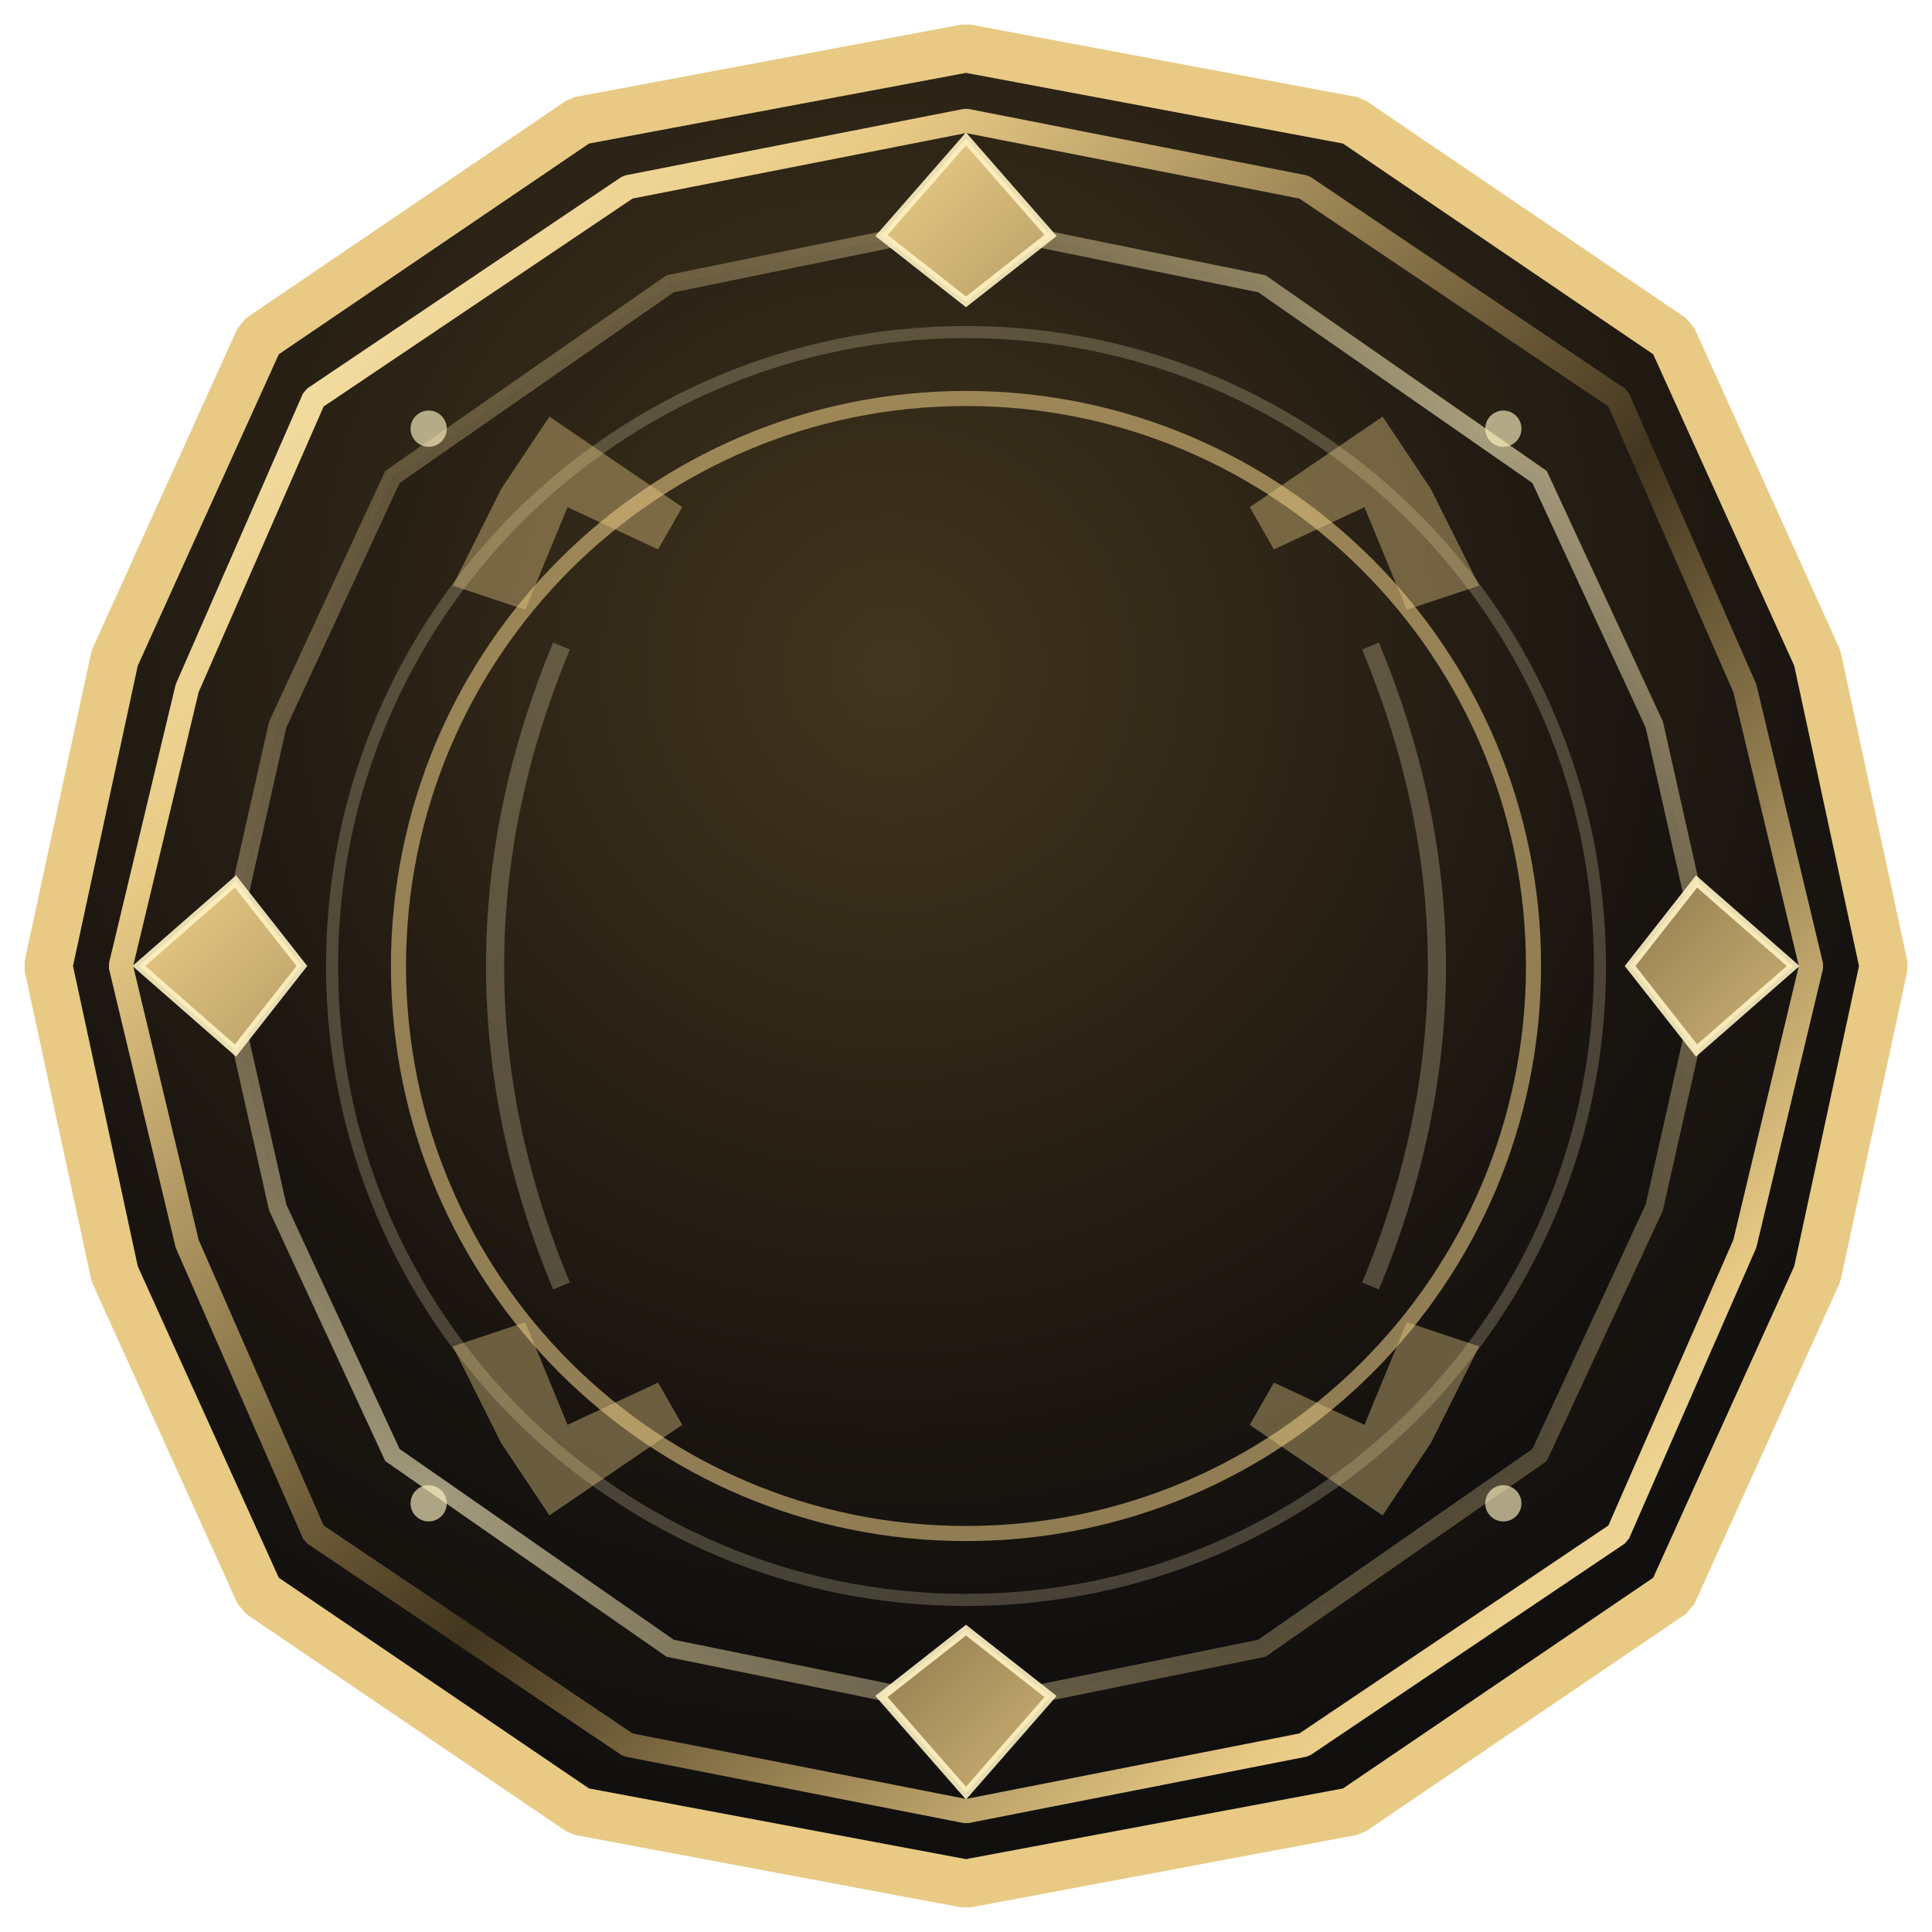
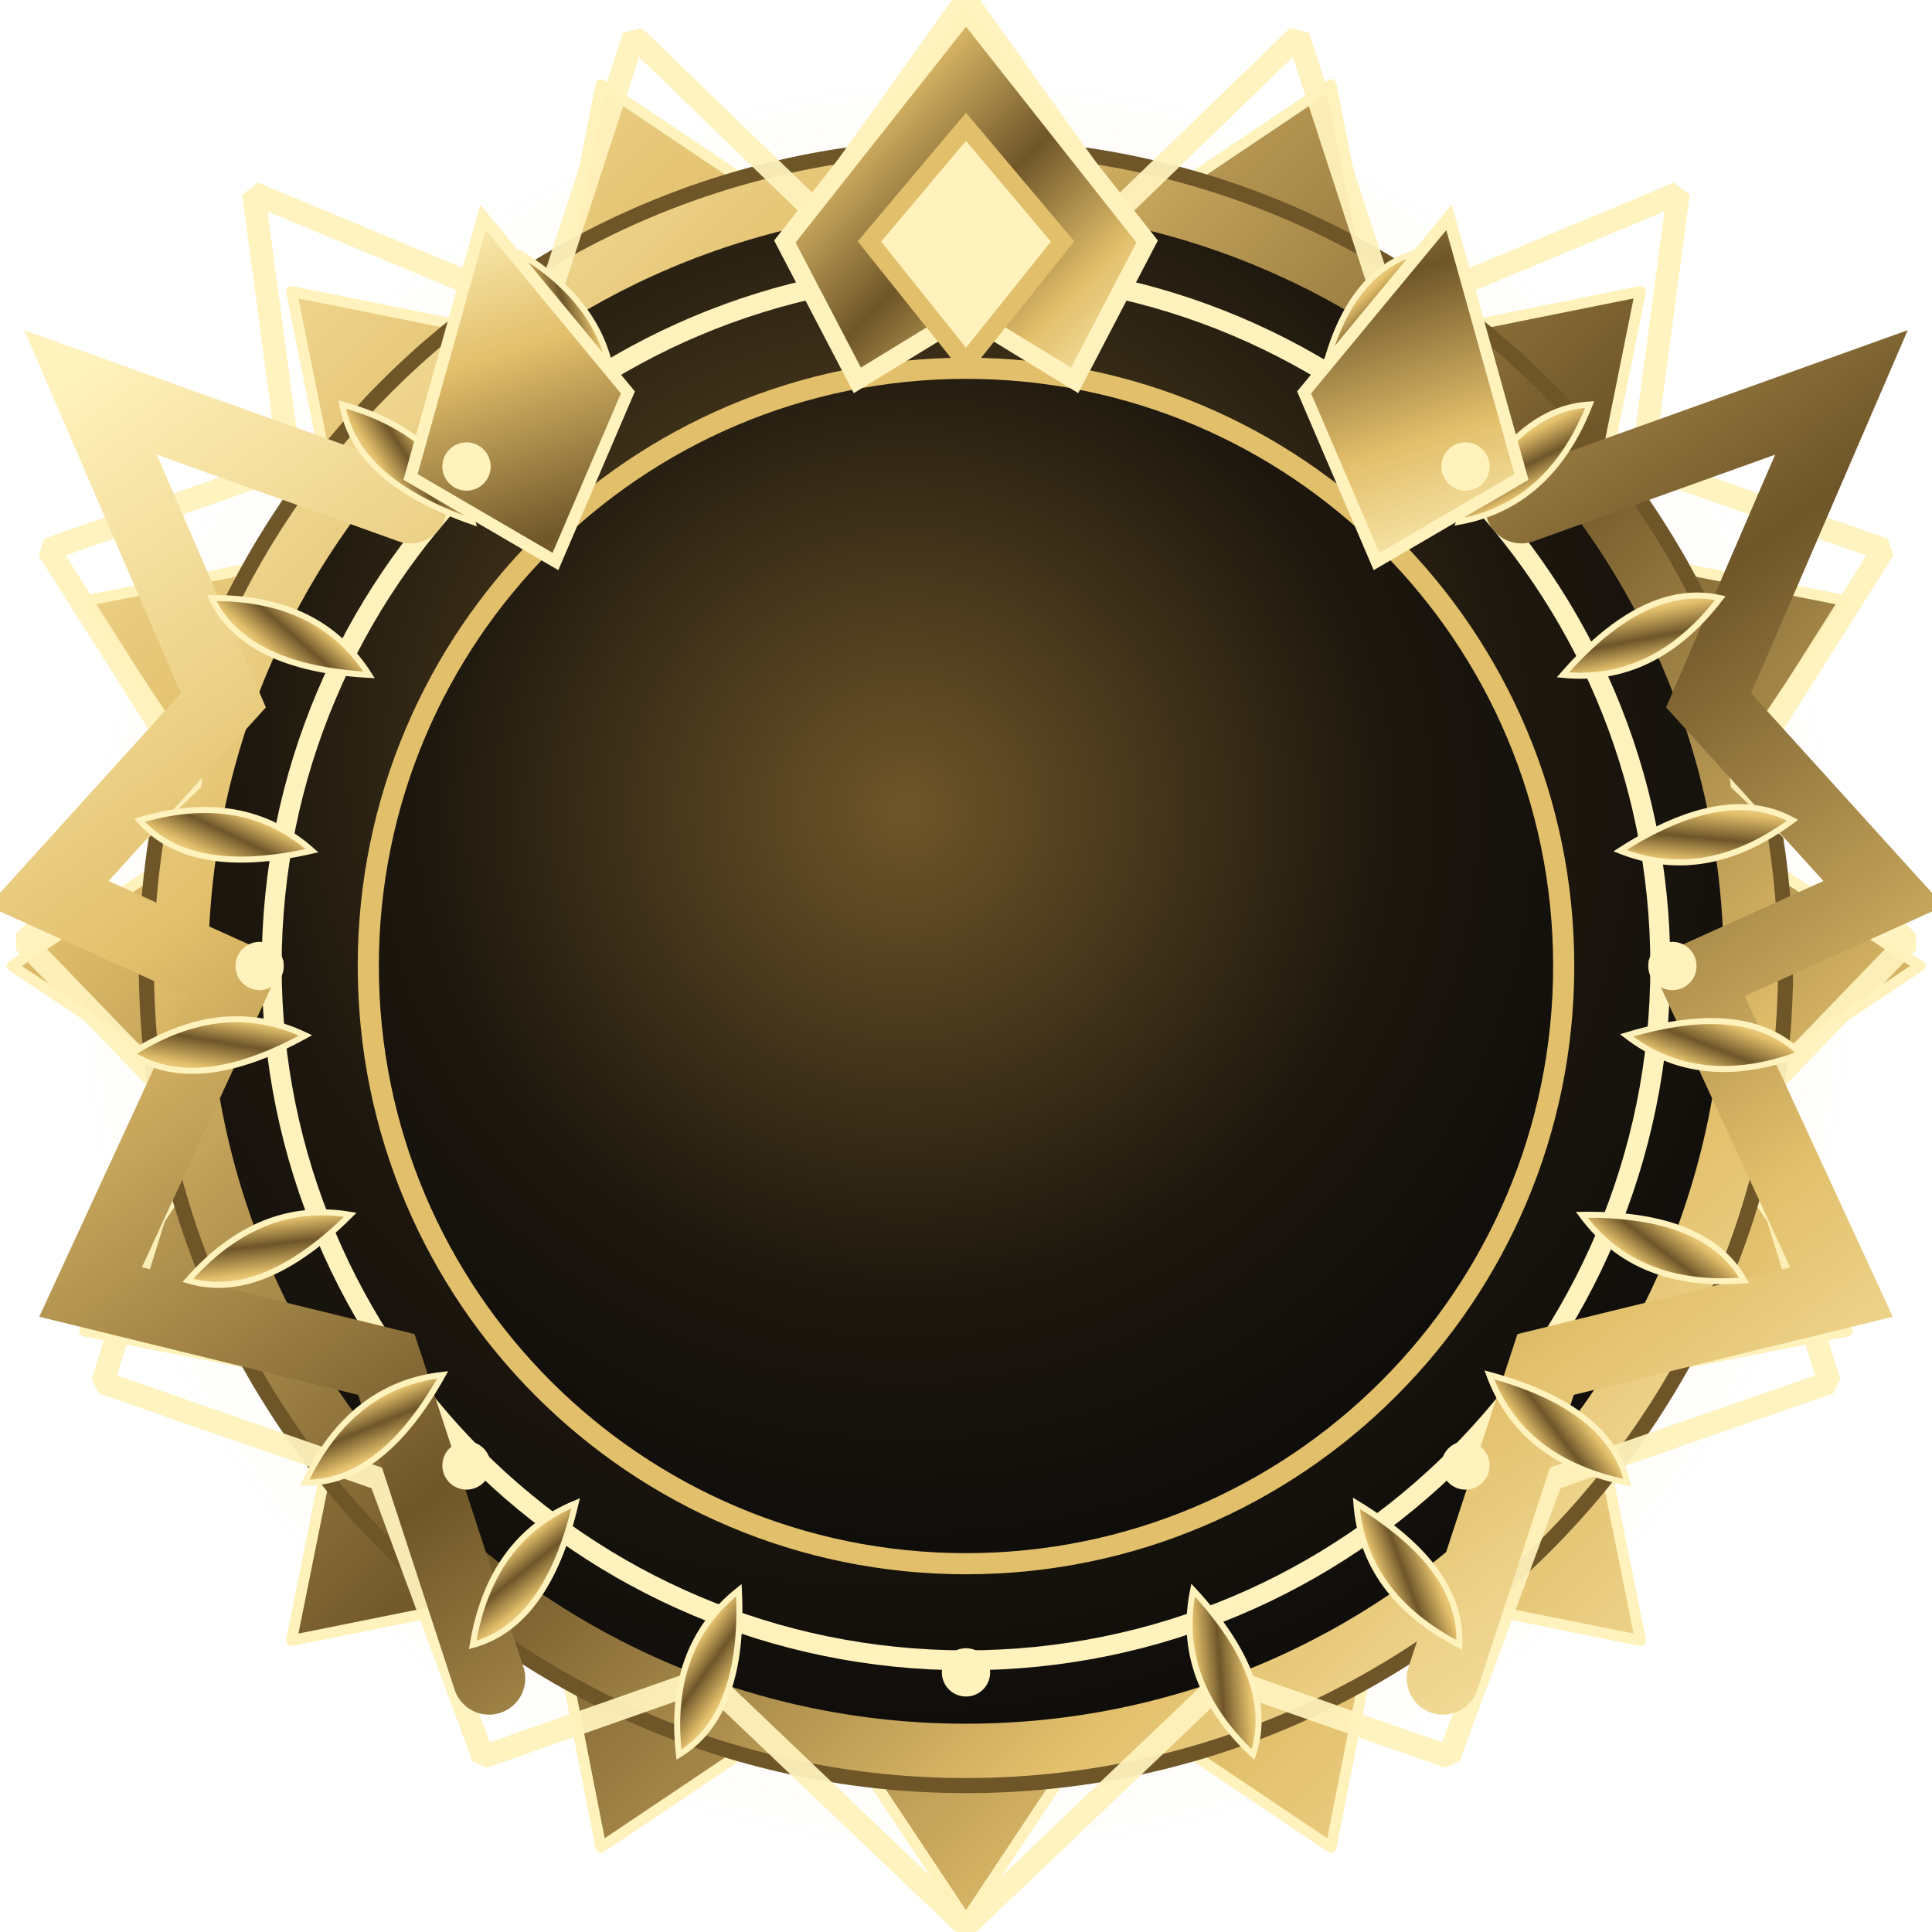
<svg xmlns="http://www.w3.org/2000/svg" viewBox="0 0 320 320" role="presentation" aria-hidden="true">
  <defs>
-     <linearGradient id="steel" x1="0" x2="1" y1="0" y2="1">
-       <stop stop-color="#fff3c3" />
-       <stop offset=".23" stop-color="#e8ca85" />
-       <stop offset=".55" stop-color="#43361e" />
-       <stop offset=".82" stop-color="#e8ca85" />
-       <stop offset="1" stop-color="#fff3c3" />
+     <linearGradient id="metal" x1="0%" y1="0%" x2="100%" y2="100%">
+       <stop stop-color="#fff2bc" />
+       <stop offset=".24" stop-color="#e2bf6b" />
+       <stop offset=".53" stop-color="#6f5629" />
+       <stop offset=".78" stop-color="#e2bf6b" />
+       <stop offset="1" stop-color="#fff2bc" />
    </linearGradient>
-     <radialGradient id="core" cx=".45" cy=".3" r=".86">
-       <stop stop-color="#43361e" />
-       <stop offset=".6" stop-color="#1a1510" />
-       <stop offset="1" stop-color="#070a0d" />
+     <radialGradient id="face" cx="45%" cy="37%" r="77%">
+       <stop stop-color="#6f5629" />
+       <stop offset=".52" stop-color="#1d170e" />
+       <stop offset="1" stop-color="#060709" />
    </radialGradient>
-     <linearGradient id="etch" x1="0" y1="0" x2="1" y2="1">
-       <stop stop-color="#e8ca85" stop-opacity=".16" />
-       <stop offset=".5" stop-color="#fff3c3" stop-opacity=".6" />
-       <stop offset="1" stop-color="#e8ca85" stop-opacity=".16" />
-     </linearGradient>
+     <radialGradient id="halo">
+       <stop stop-color="#e2bf6b" stop-opacity=".25" />
+       <stop offset=".55" stop-color="#e2bf6b" stop-opacity=".12" />
+       <stop offset="1" stop-color="#e2bf6b" stop-opacity="0" />
+     </radialGradient>
  </defs>
-   <path d="M160 8 224 20 277 56 301 109 312 160 301 211 277 264 224 300 160 312 96 300 43 264 19 211 8 160 19 109 43 56 96 20Z" fill="url(#core)" stroke="#e8ca85" stroke-width="8" stroke-linejoin="bevel" />
-   <path d="M160 20 216 31 268 66 289 114 300 160 289 206 268 254 216 289 160 300 104 289 52 254 31 206 20 160 31 114 52 66 104 31Z" fill="none" stroke="url(#steel)" stroke-width="4" stroke-linejoin="bevel" />
-   <path d="M160 37 209 47 255 79 274 120 283 160 274 200 255 241 209 273 160 283 111 273 65 241 46 200 37 160 46 120 65 79 111 47Z" fill="url(#core)" stroke="url(#etch)" stroke-width="3" />
-   <circle cx="160" cy="160" r="105" fill="none" stroke="#fff3c3" stroke-opacity=".22" stroke-width="2" />
-   <circle cx="160" cy="160" r="94" fill="none" stroke="#e8ca85" stroke-opacity=".58" stroke-width="2.5" />
-   <path d="M160 23 174 39 160 50 146 39Z M160 297 174 281 160 270 146 281Z M23 160 39 146 50 160 39 174Z M297 160 281 146 270 160 281 174Z" fill="url(#steel)" stroke="#fff3c3" stroke-width="1.4" stroke-opacity=".9" />
-   <path d="M91 69 113 84 109 91 94 84 87 101 75 97 83 81Z M229 69 207 84 211 91 226 84 233 101 245 97 237 81Z M91 251 113 236 109 229 94 236 87 219 75 223 83 239Z M229 251 207 236 211 229 226 236 233 219 245 223 237 239Z" fill="#e8ca85" fill-opacity=".4" />
-   <path d="M93 107Q71 160 93 213M227 107Q249 160 227 213" fill="none" stroke="#fff3c3" stroke-opacity=".25" stroke-width="3" />
-   <g fill="#fff3c3" opacity=".65">
-     <circle cx="71" cy="71" r="3" />
-     <circle cx="249" cy="71" r="3" />
-     <circle cx="71" cy="249" r="3" />
-     <circle cx="249" cy="249" r="3" />
-   </g>
+   <circle cx="160" cy="160" r="152" fill="url(#halo)" />
+   <polygon points="160,2 184.19,38.38 220.46,14.03 228.89,56.9 271.72,48.28 263.1,91.11 305.97,99.54 281.62,135.81 318,160 281.62,184.19 305.97,220.46 263.1,228.89 271.72,271.72 228.89,263.1 220.46,305.97 184.19,281.62 160,318 135.81,281.62 99.54,305.97 91.11,263.1 48.28,271.72 56.9,228.89 14.03,220.46 38.38,184.19 2,160 38.38,135.81 14.03,99.54 56.9,91.11 48.28,48.28 91.11,56.9 99.54,14.03 135.81,38.38" fill="url(#metal)" stroke="#fff2bc" stroke-width="1.8" stroke-linejoin="round" />
+   <circle cx="160" cy="160" r="132" fill="url(#face)" stroke="#6f5629" stroke-width="10" />
+   <circle cx="160" cy="160" r="130" fill="none" stroke="url(#metal)" stroke-width="9" />
+   <circle cx="160" cy="160" r="115" fill="none" stroke="#fff2bc" stroke-width="3.3" />
+   <circle cx="160" cy="160" r="99" fill="url(#face)" stroke="#e2bf6b" stroke-width="3.5" />
+   <path d="M160 0 185 35 215 6 230 52 278 32 272 77 312 91 288 129 316 156 289 184 303 229 257 245 240 291 203 278 160 319 117 278 80 291 63 245 17 229 31 184 4 156 32 129 8 91 48 77 42 32 90 52 105 6 135 35Z" fill="none" stroke="#fff2bc" stroke-width="3.8" stroke-linejoin="bevel" opacity=".94" />
+   <path d="M68 84 15 65 37 116 8 148 39 162 15 214 64 226 81 278 M252 84 305 65 283 116 312 148 281 162 305 214 256 226 239 278" fill="none" stroke="url(#metal)" stroke-width="12" stroke-linecap="round" />
+   <path d="M0 0 Q-8 -19 0 -29 Q8 -13 0 0Z" fill="url(#metal)" stroke="#fff2bc" stroke-width="1" transform="translate(122.38 263.37) rotate(200)" />
+   <path d="M0 0 Q-8 -19 0 -29 Q8 -13 0 0Z" fill="url(#metal)" stroke="#fff2bc" stroke-width="1" transform="translate(95.34 248.99) rotate(216)" />
+   <path d="M0 0 Q-8 -19 0 -29 Q8 -13 0 0Z" fill="url(#metal)" stroke="#fff2bc" stroke-width="1" transform="translate(73.32 227.72) rotate(232)" />
+   <path d="M0 0 Q-8 -19 0 -29 Q8 -13 0 0Z" fill="url(#metal)" stroke="#fff2bc" stroke-width="1" transform="translate(58.01 201.21) rotate(248)" />
+   <path d="M0 0 Q-8 -19 0 -29 Q8 -13 0 0Z" fill="url(#metal)" stroke="#fff2bc" stroke-width="1" transform="translate(50.6 171.5) rotate(264)" />
+   <path d="M0 0 Q-8 -19 0 -29 Q8 -13 0 0Z" fill="url(#metal)" stroke="#fff2bc" stroke-width="1" transform="translate(51.67 140.9) rotate(280)" />
+   <path d="M0 0 Q-8 -19 0 -29 Q8 -13 0 0Z" fill="url(#metal)" stroke="#fff2bc" stroke-width="1" transform="translate(61.13 111.78) rotate(296)" />
+   <path d="M0 0 Q-8 -19 0 -29 Q8 -13 0 0Z" fill="url(#metal)" stroke="#fff2bc" stroke-width="1" transform="translate(78.25 86.4) rotate(312)" />
+   <path d="M0 0 Q-8 -19 0 -29 Q8 -13 0 0Z" fill="url(#metal)" stroke="#fff2bc" stroke-width="1" transform="translate(101.71 66.71) rotate(328)" />
+   <path d="M0 0 Q-8 -19 0 -29 Q8 -13 0 0Z" fill="url(#metal)" stroke="#fff2bc" stroke-width="1" transform="translate(218.29 66.71) rotate(32)" />
+   <path d="M0 0 Q-8 -19 0 -29 Q8 -13 0 0Z" fill="url(#metal)" stroke="#fff2bc" stroke-width="1" transform="translate(241.75 86.4) rotate(48)" />
+   <path d="M0 0 Q-8 -19 0 -29 Q8 -13 0 0Z" fill="url(#metal)" stroke="#fff2bc" stroke-width="1" transform="translate(258.87 111.78) rotate(64)" />
+   <path d="M0 0 Q-8 -19 0 -29 Q8 -13 0 0Z" fill="url(#metal)" stroke="#fff2bc" stroke-width="1" transform="translate(268.33 140.9) rotate(80)" />
+   <path d="M0 0 Q-8 -19 0 -29 Q8 -13 0 0Z" fill="url(#metal)" stroke="#fff2bc" stroke-width="1" transform="translate(269.4 171.5) rotate(96)" />
+   <path d="M0 0 Q-8 -19 0 -29 Q8 -13 0 0Z" fill="url(#metal)" stroke="#fff2bc" stroke-width="1" transform="translate(261.99 201.21) rotate(112)" />
+   <path d="M0 0 Q-8 -19 0 -29 Q8 -13 0 0Z" fill="url(#metal)" stroke="#fff2bc" stroke-width="1" transform="translate(246.68 227.72) rotate(128)" />
+   <path d="M0 0 Q-8 -19 0 -29 Q8 -13 0 0Z" fill="url(#metal)" stroke="#fff2bc" stroke-width="1" transform="translate(224.66 248.99) rotate(144)" />
+   <path d="M0 0 Q-8 -19 0 -29 Q8 -13 0 0Z" fill="url(#metal)" stroke="#fff2bc" stroke-width="1" transform="translate(197.62 263.37) rotate(160)" />
+   <path d="M160 2 190 40 178 63 160 52 142 63 130 40Z" fill="url(#metal)" stroke="#fff2bc" stroke-width="3" />
+   <path d="M160 21 176 40 160 60 144 40Z" fill="#fff2bc" stroke="#e2bf6b" stroke-width="3" />
+   <path d="M80 36 104 65 92 93 68 79Z M240 36 216 65 228 93 252 79Z" fill="url(#metal)" stroke="#fff2bc" stroke-width="2" />
+   <circle cx="277" cy="160" r="4" fill="#fff2bc" />
+   <circle cx="242.73" cy="242.73" r="4" fill="#fff2bc" />
+   <circle cx="160" cy="277" r="4" fill="#fff2bc" />
+   <circle cx="77.27" cy="242.73" r="4" fill="#fff2bc" />
+   <circle cx="43" cy="160" r="4" fill="#fff2bc" />
+   <circle cx="77.27" cy="77.27" r="4" fill="#fff2bc" />
+   <circle cx="160" cy="43" r="4" fill="#fff2bc" />
+   <circle cx="242.73" cy="77.27" r="4" fill="#fff2bc" />
</svg>
